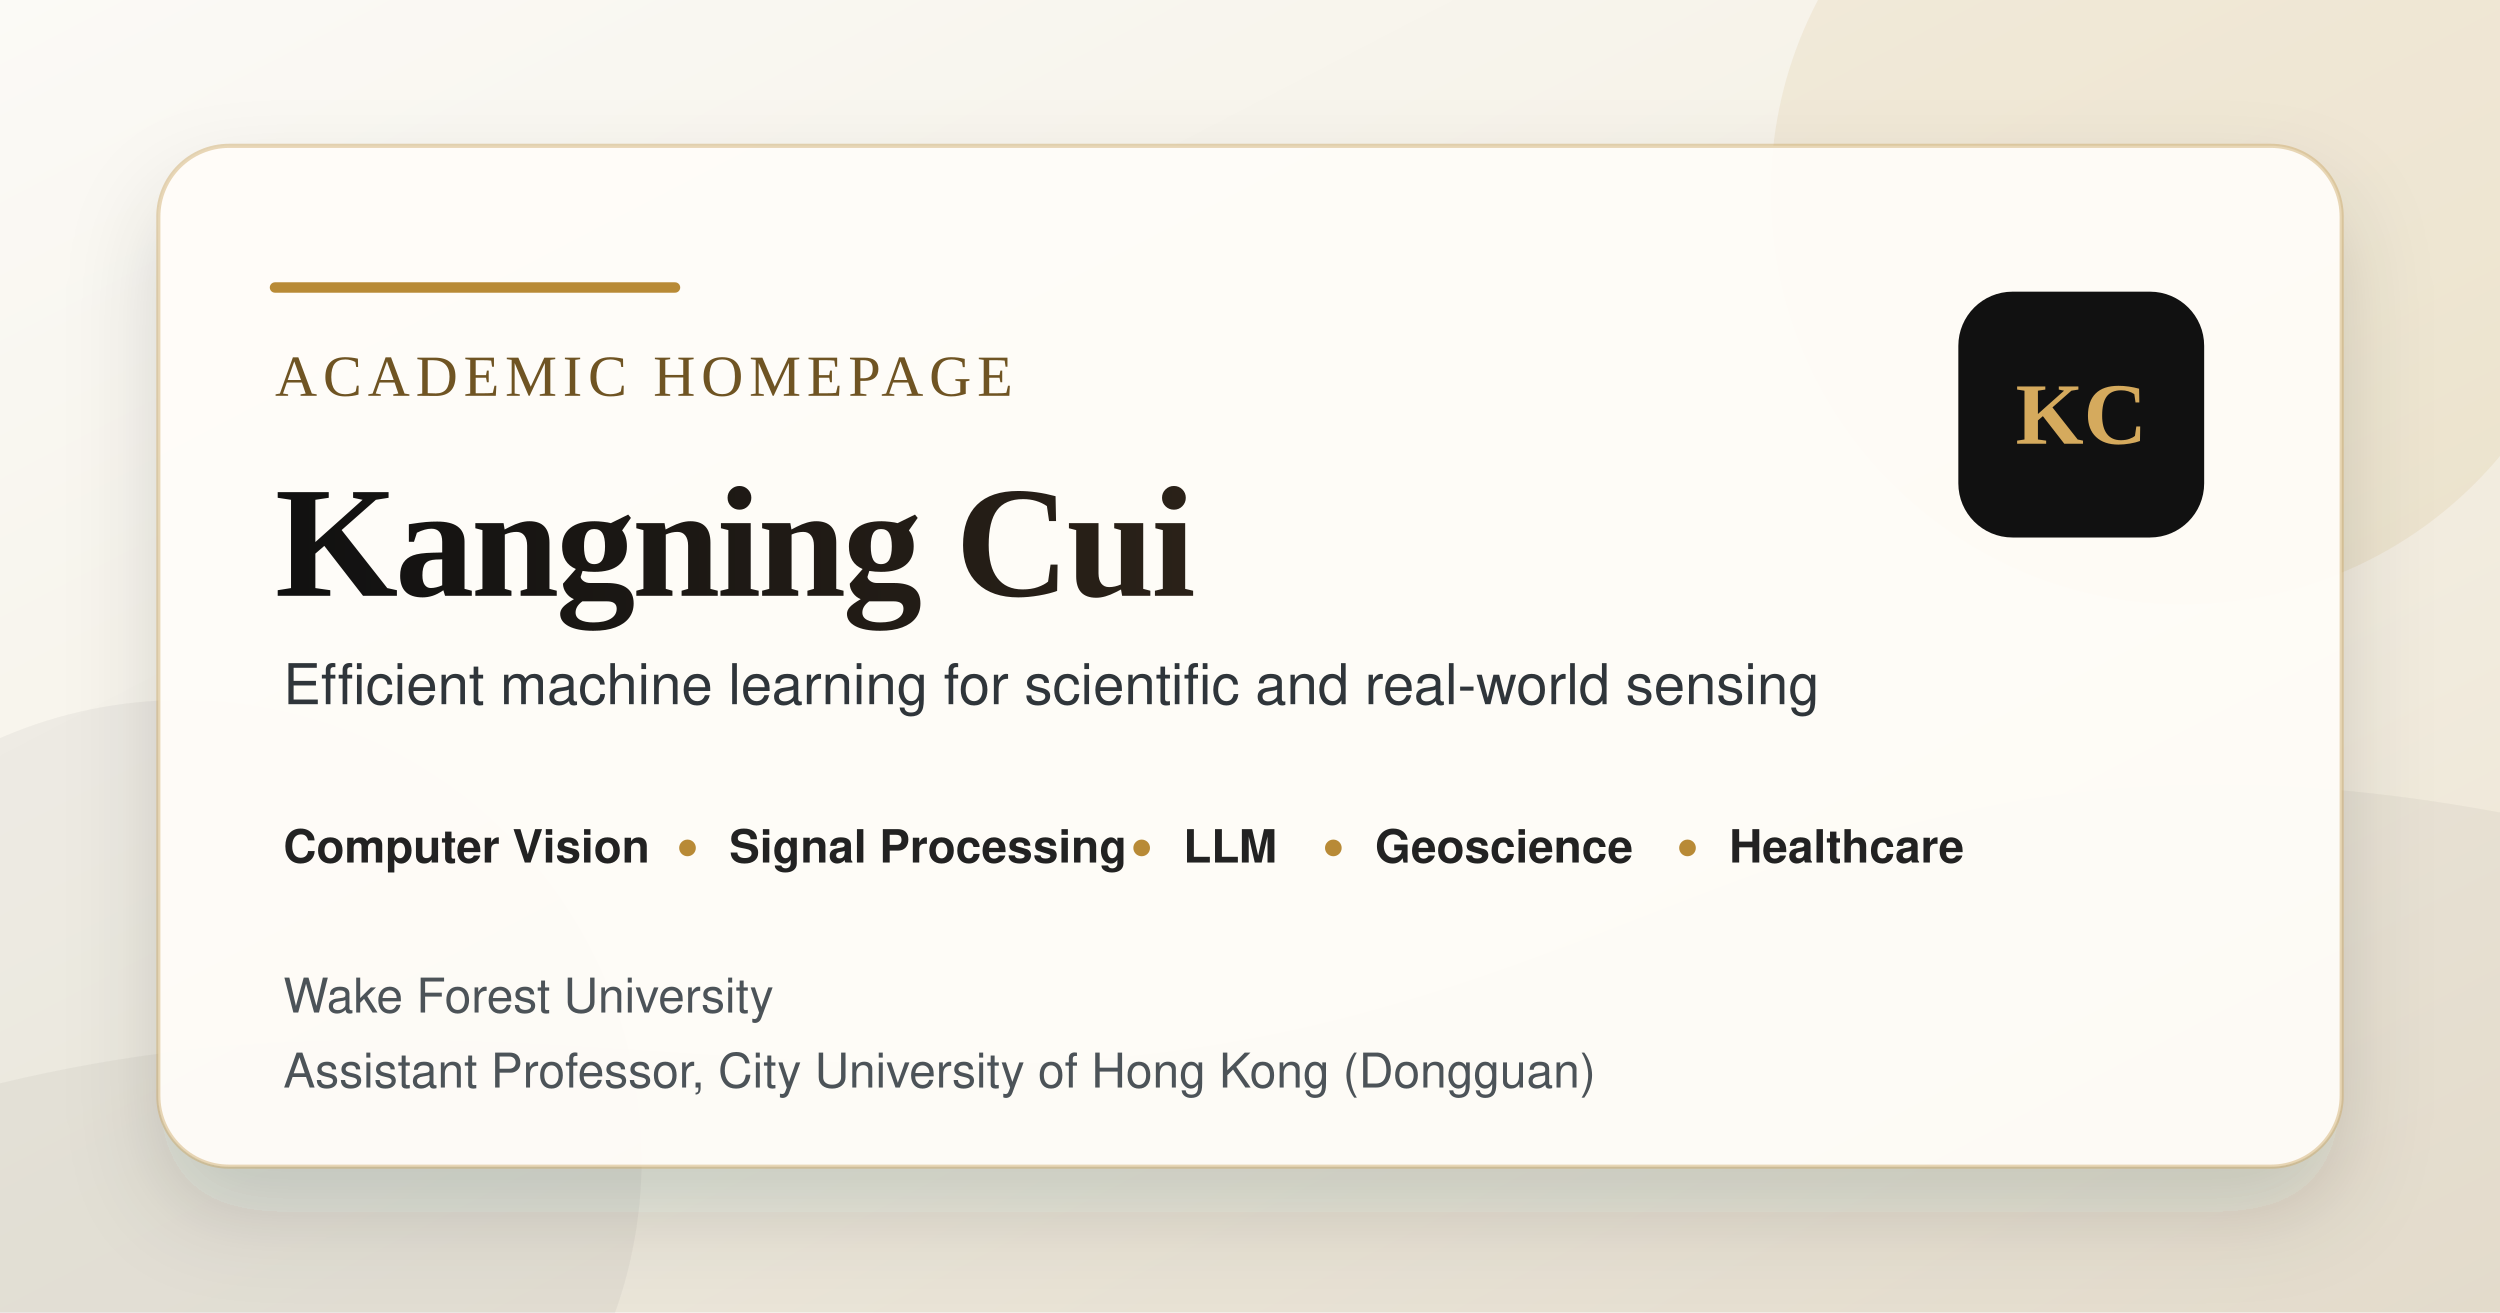
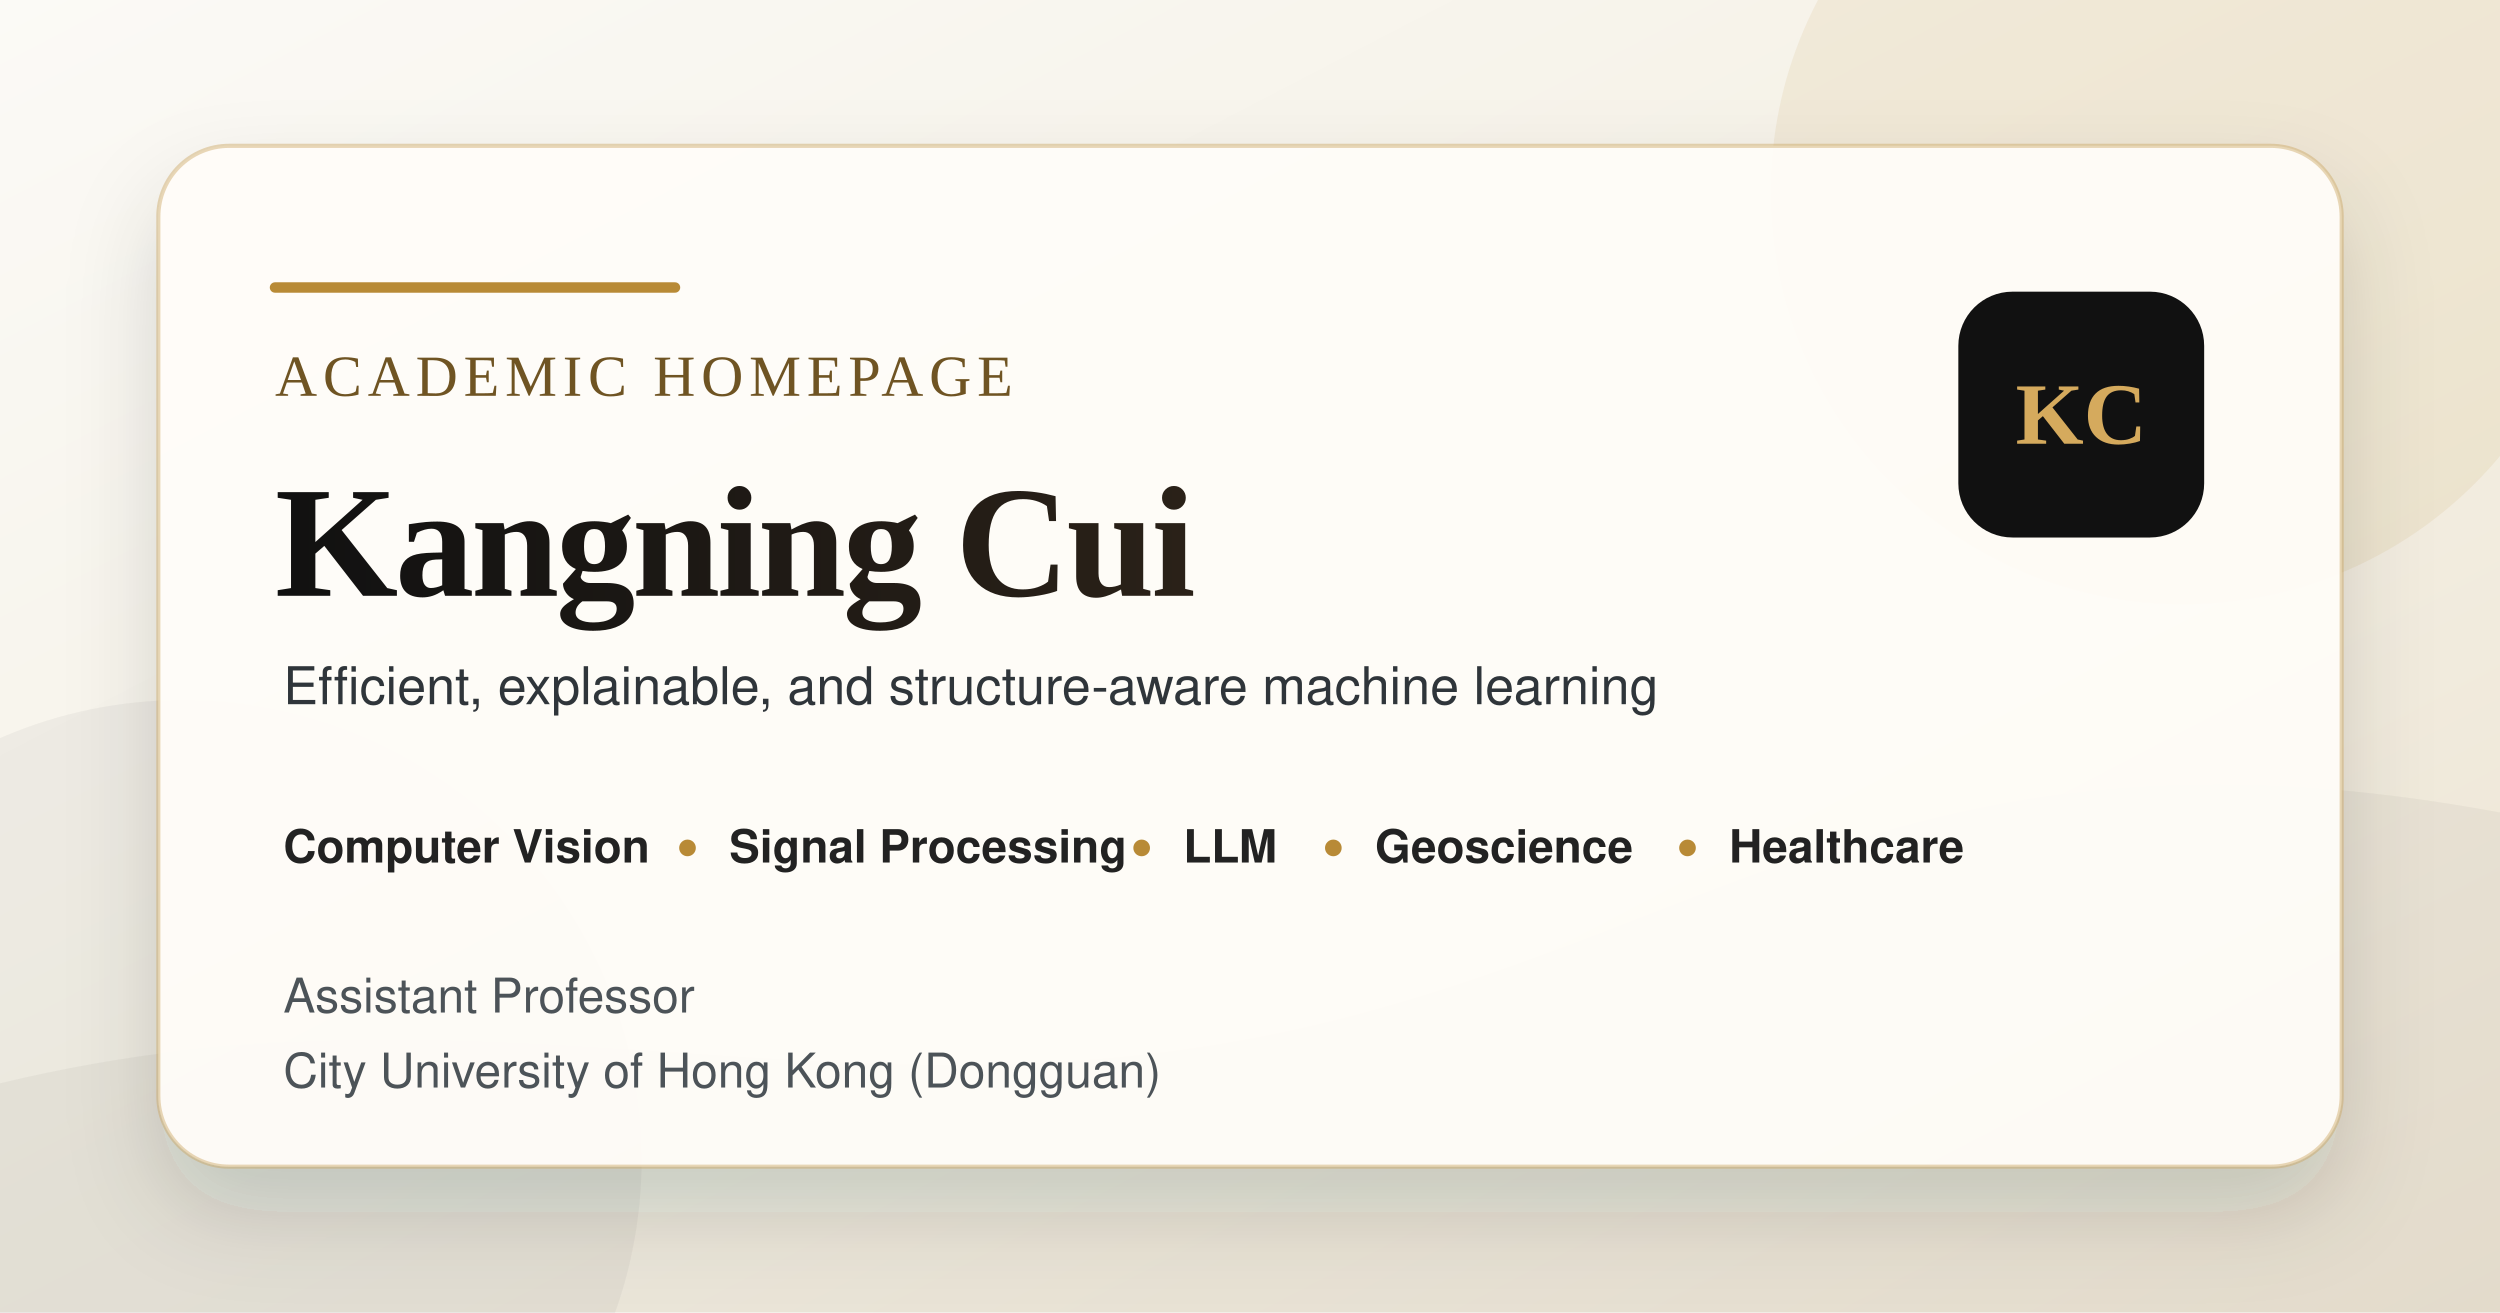
<svg xmlns="http://www.w3.org/2000/svg" width="1200" height="630" viewBox="0 0 1200 630" role="img" aria-labelledby="title desc">
  <defs>
    <linearGradient id="paper" x1="0" x2="1" y1="0" y2="1">
      <stop offset="0" stop-color="#fbfaf6" />
      <stop offset="0.58" stop-color="#f4efe3" />
      <stop offset="1" stop-color="#ece4d3" />
    </linearGradient>
    <linearGradient id="ink" x1="0" x2="1" y1="0" y2="0">
      <stop offset="0" stop-color="#111111" />
      <stop offset="1" stop-color="#2a2118" />
    </linearGradient>
    <filter id="softShadow" x="-20%" y="-20%" width="140%" height="140%">
      <feDropShadow dx="0" dy="22" stdDeviation="22" flood-color="#1f2933" flood-opacity="0.16" />
    </filter>
  </defs>
  <rect width="1200" height="630" fill="url(#paper)" />
  <circle cx="1048" cy="92" r="198" fill="#b88a36" opacity="0.10" />
  <circle cx="88" cy="556" r="220" fill="#111111" opacity="0.045" />
  <path d="M0 520 C240 462 406 548 640 490 C832 442 930 340 1200 390 L1200 630 L0 630 Z" fill="#111111" opacity="0.045" />
  <rect x="76" y="70" width="1048" height="490" rx="34" fill="#fffdf8" opacity="0.92" filter="url(#softShadow)" />
  <rect x="76" y="70" width="1048" height="490" rx="34" fill="none" stroke="#c9a15b" stroke-width="2" opacity="0.42" />
  <line x1="132" y1="138" x2="324" y2="138" stroke="#b88a36" stroke-width="5" stroke-linecap="round" />
  <text x="132" y="190" fill="#6f5423" font-family="Georgia, 'Times New Roman', serif" font-size="28" letter-spacing="2.8">ACADEMIC HOMEPAGE</text>
  <text x="132" y="286" fill="url(#ink)" font-family="Georgia, 'Times New Roman', serif" font-size="76" font-weight="700" letter-spacing="-1.5">Kangning Cui</text>
-   <text x="136" y="338" fill="#2f353a" font-family="Avenir Next, Helvetica, Arial, sans-serif" font-size="27" font-weight="500">Efficient machine learning for scientific and real-world sensing</text>
+   <text x="136" y="338" fill="#2f353a" font-family="Avenir Next, Helvetica, Arial, sans-serif" font-size="25" font-weight="500">Efficient, explainable, and structure-aware machine learning</text>
  <g font-family="Avenir Next, Helvetica, Arial, sans-serif" font-size="22" font-weight="600" fill="#222222">
    <text x="136" y="414">Computer Vision</text>
    <circle cx="330" cy="407" r="4" fill="#b88a36" />
    <text x="350" y="414">Signal Processing</text>
    <circle cx="548" cy="407" r="4" fill="#b88a36" />
    <text x="568" y="414">LLM</text>
    <circle cx="640" cy="407" r="4" fill="#b88a36" />
    <text x="660" y="414">Geoscience</text>
    <circle cx="810" cy="407" r="4" fill="#b88a36" />
    <text x="830" y="414">Healthcare</text>
  </g>
  <g font-family="Avenir Next, Helvetica, Arial, sans-serif" font-size="23" fill="#4c5358">
-     <text x="136" y="486">Wake Forest University</text>
-     <text x="136" y="522">Assistant Professor, City University of Hong Kong (Dongguan)</text>
+     <text x="136" y="486">Assistant Professor</text>
+     <text x="136" y="522">City University of Hong Kong (Dongguan)</text>
  </g>
  <g transform="translate(940 140)">
    <rect x="0" y="0" width="118" height="118" rx="26" fill="#111111" />
    <text x="59" y="73" text-anchor="middle" fill="#d5aa5d" font-family="Georgia, 'Times New Roman', serif" font-size="42" font-weight="700">KC</text>
  </g>
</svg>
